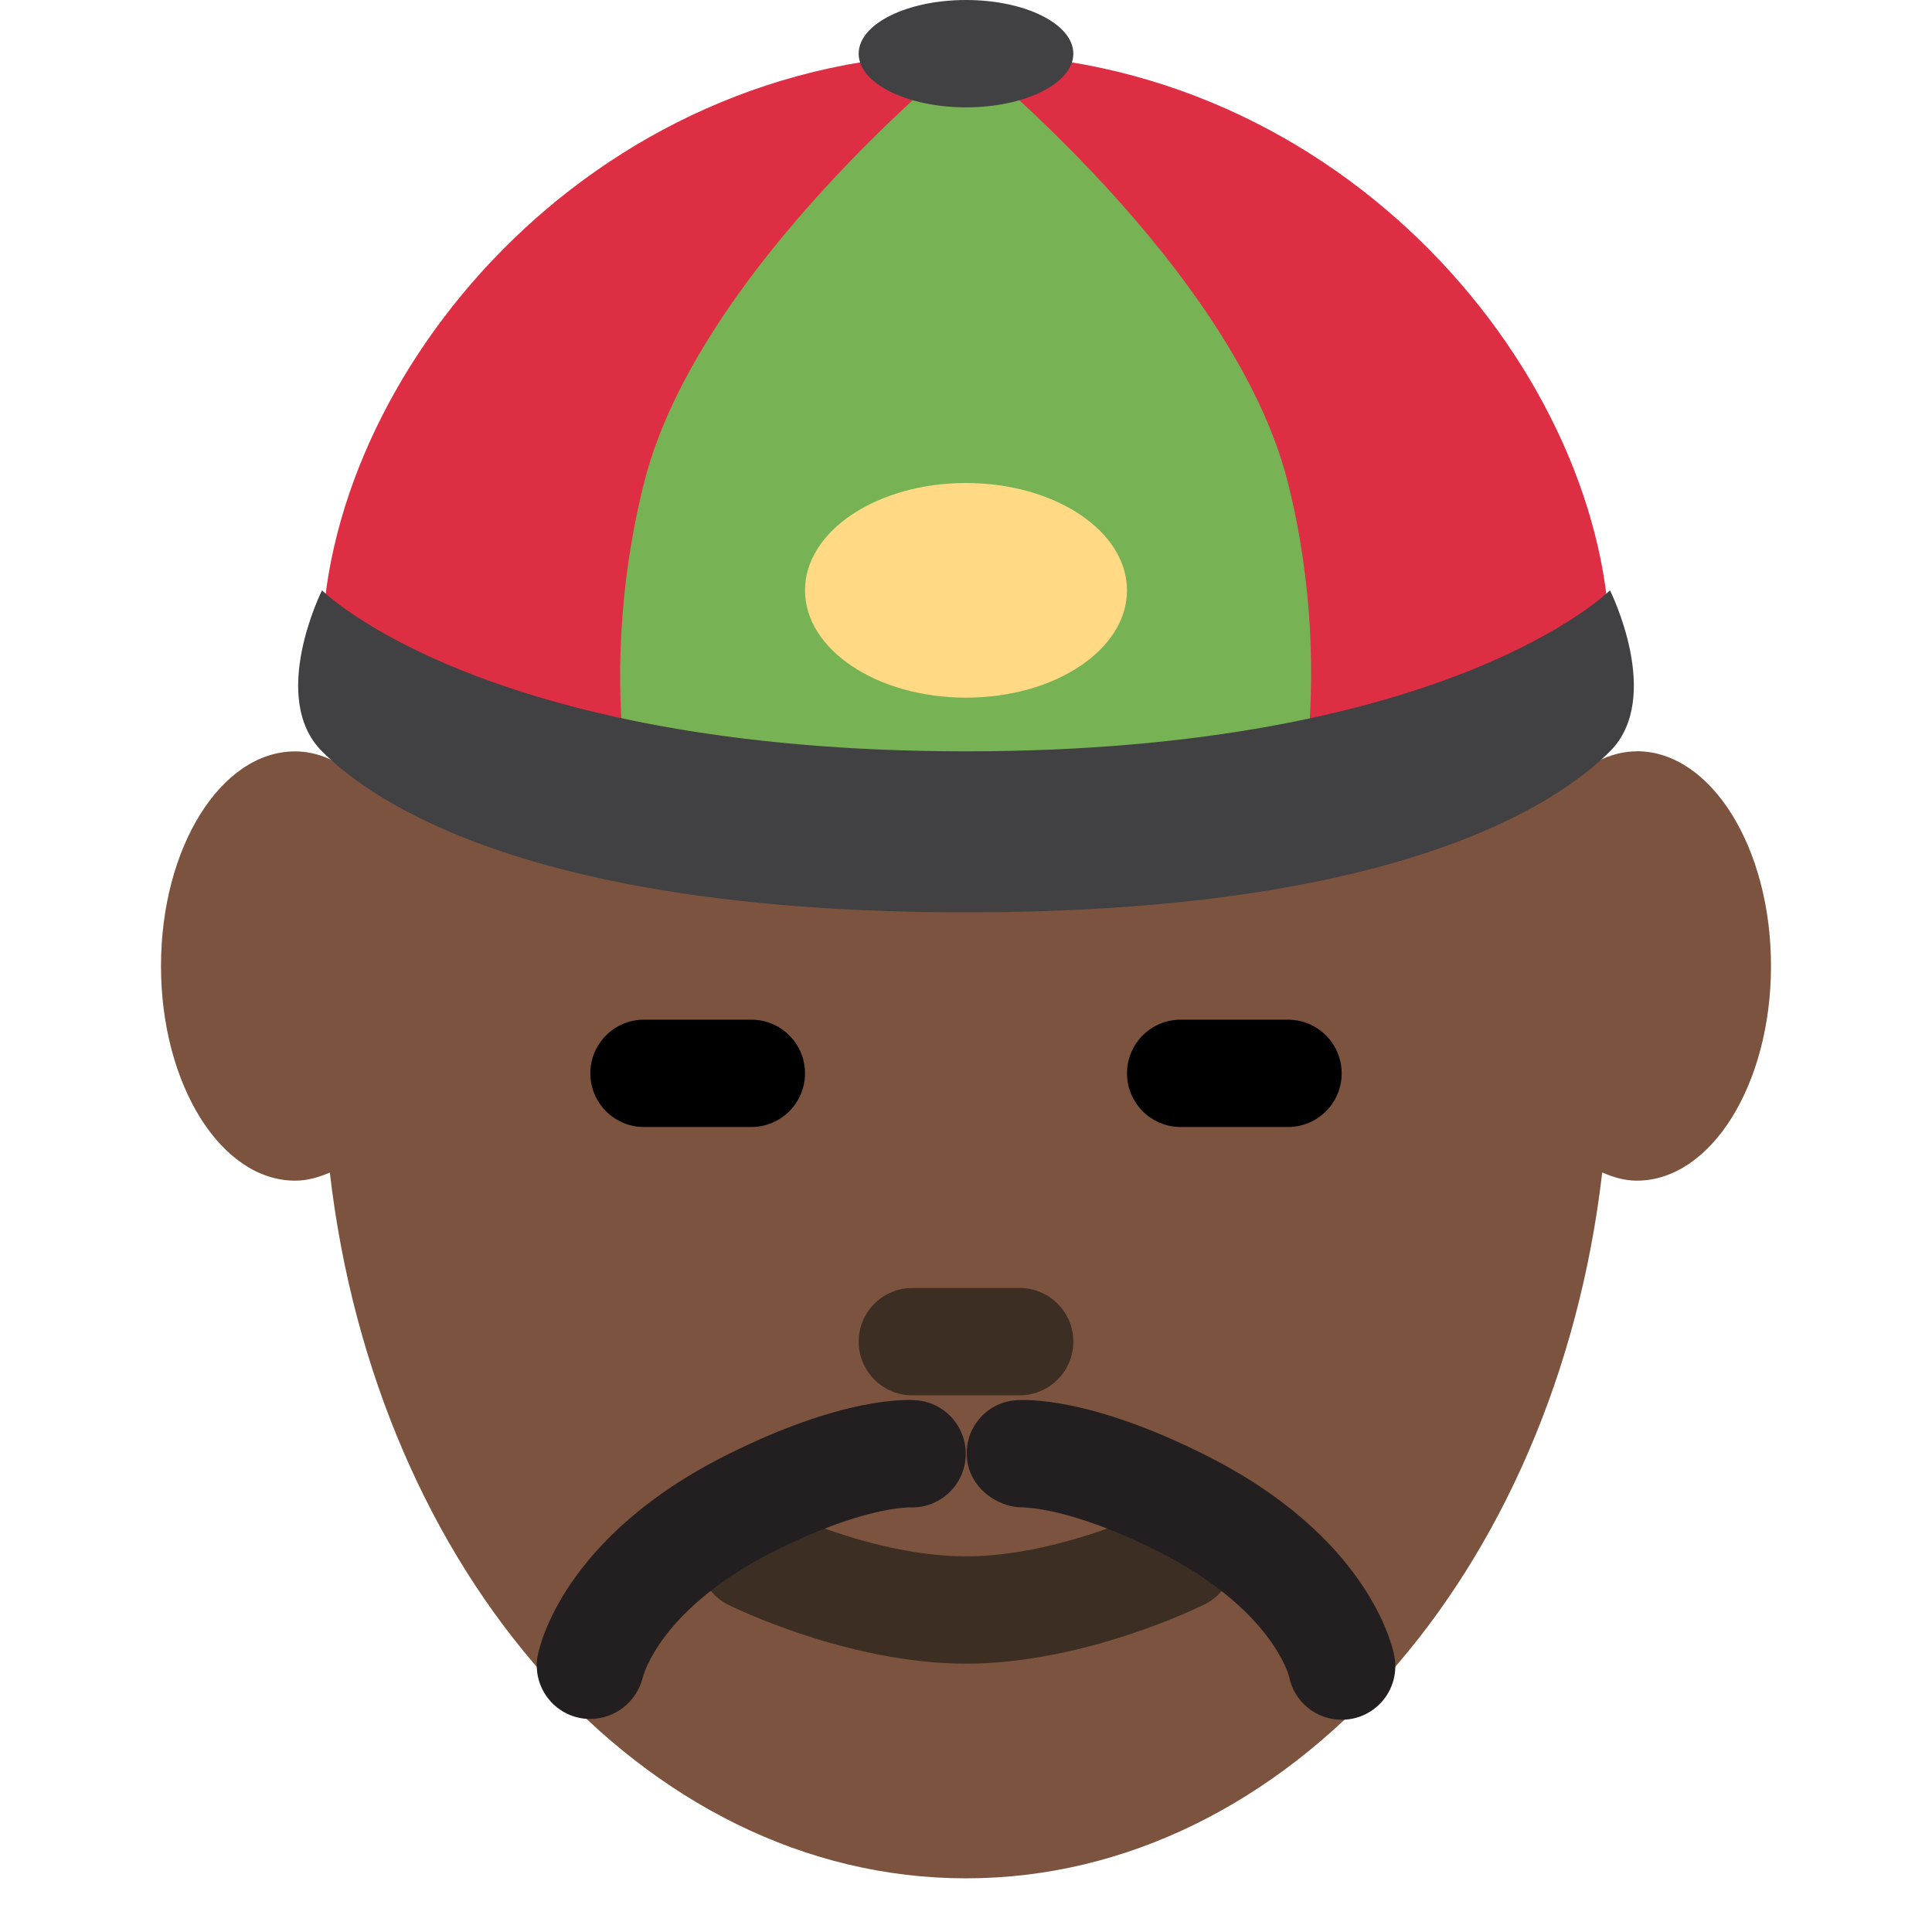
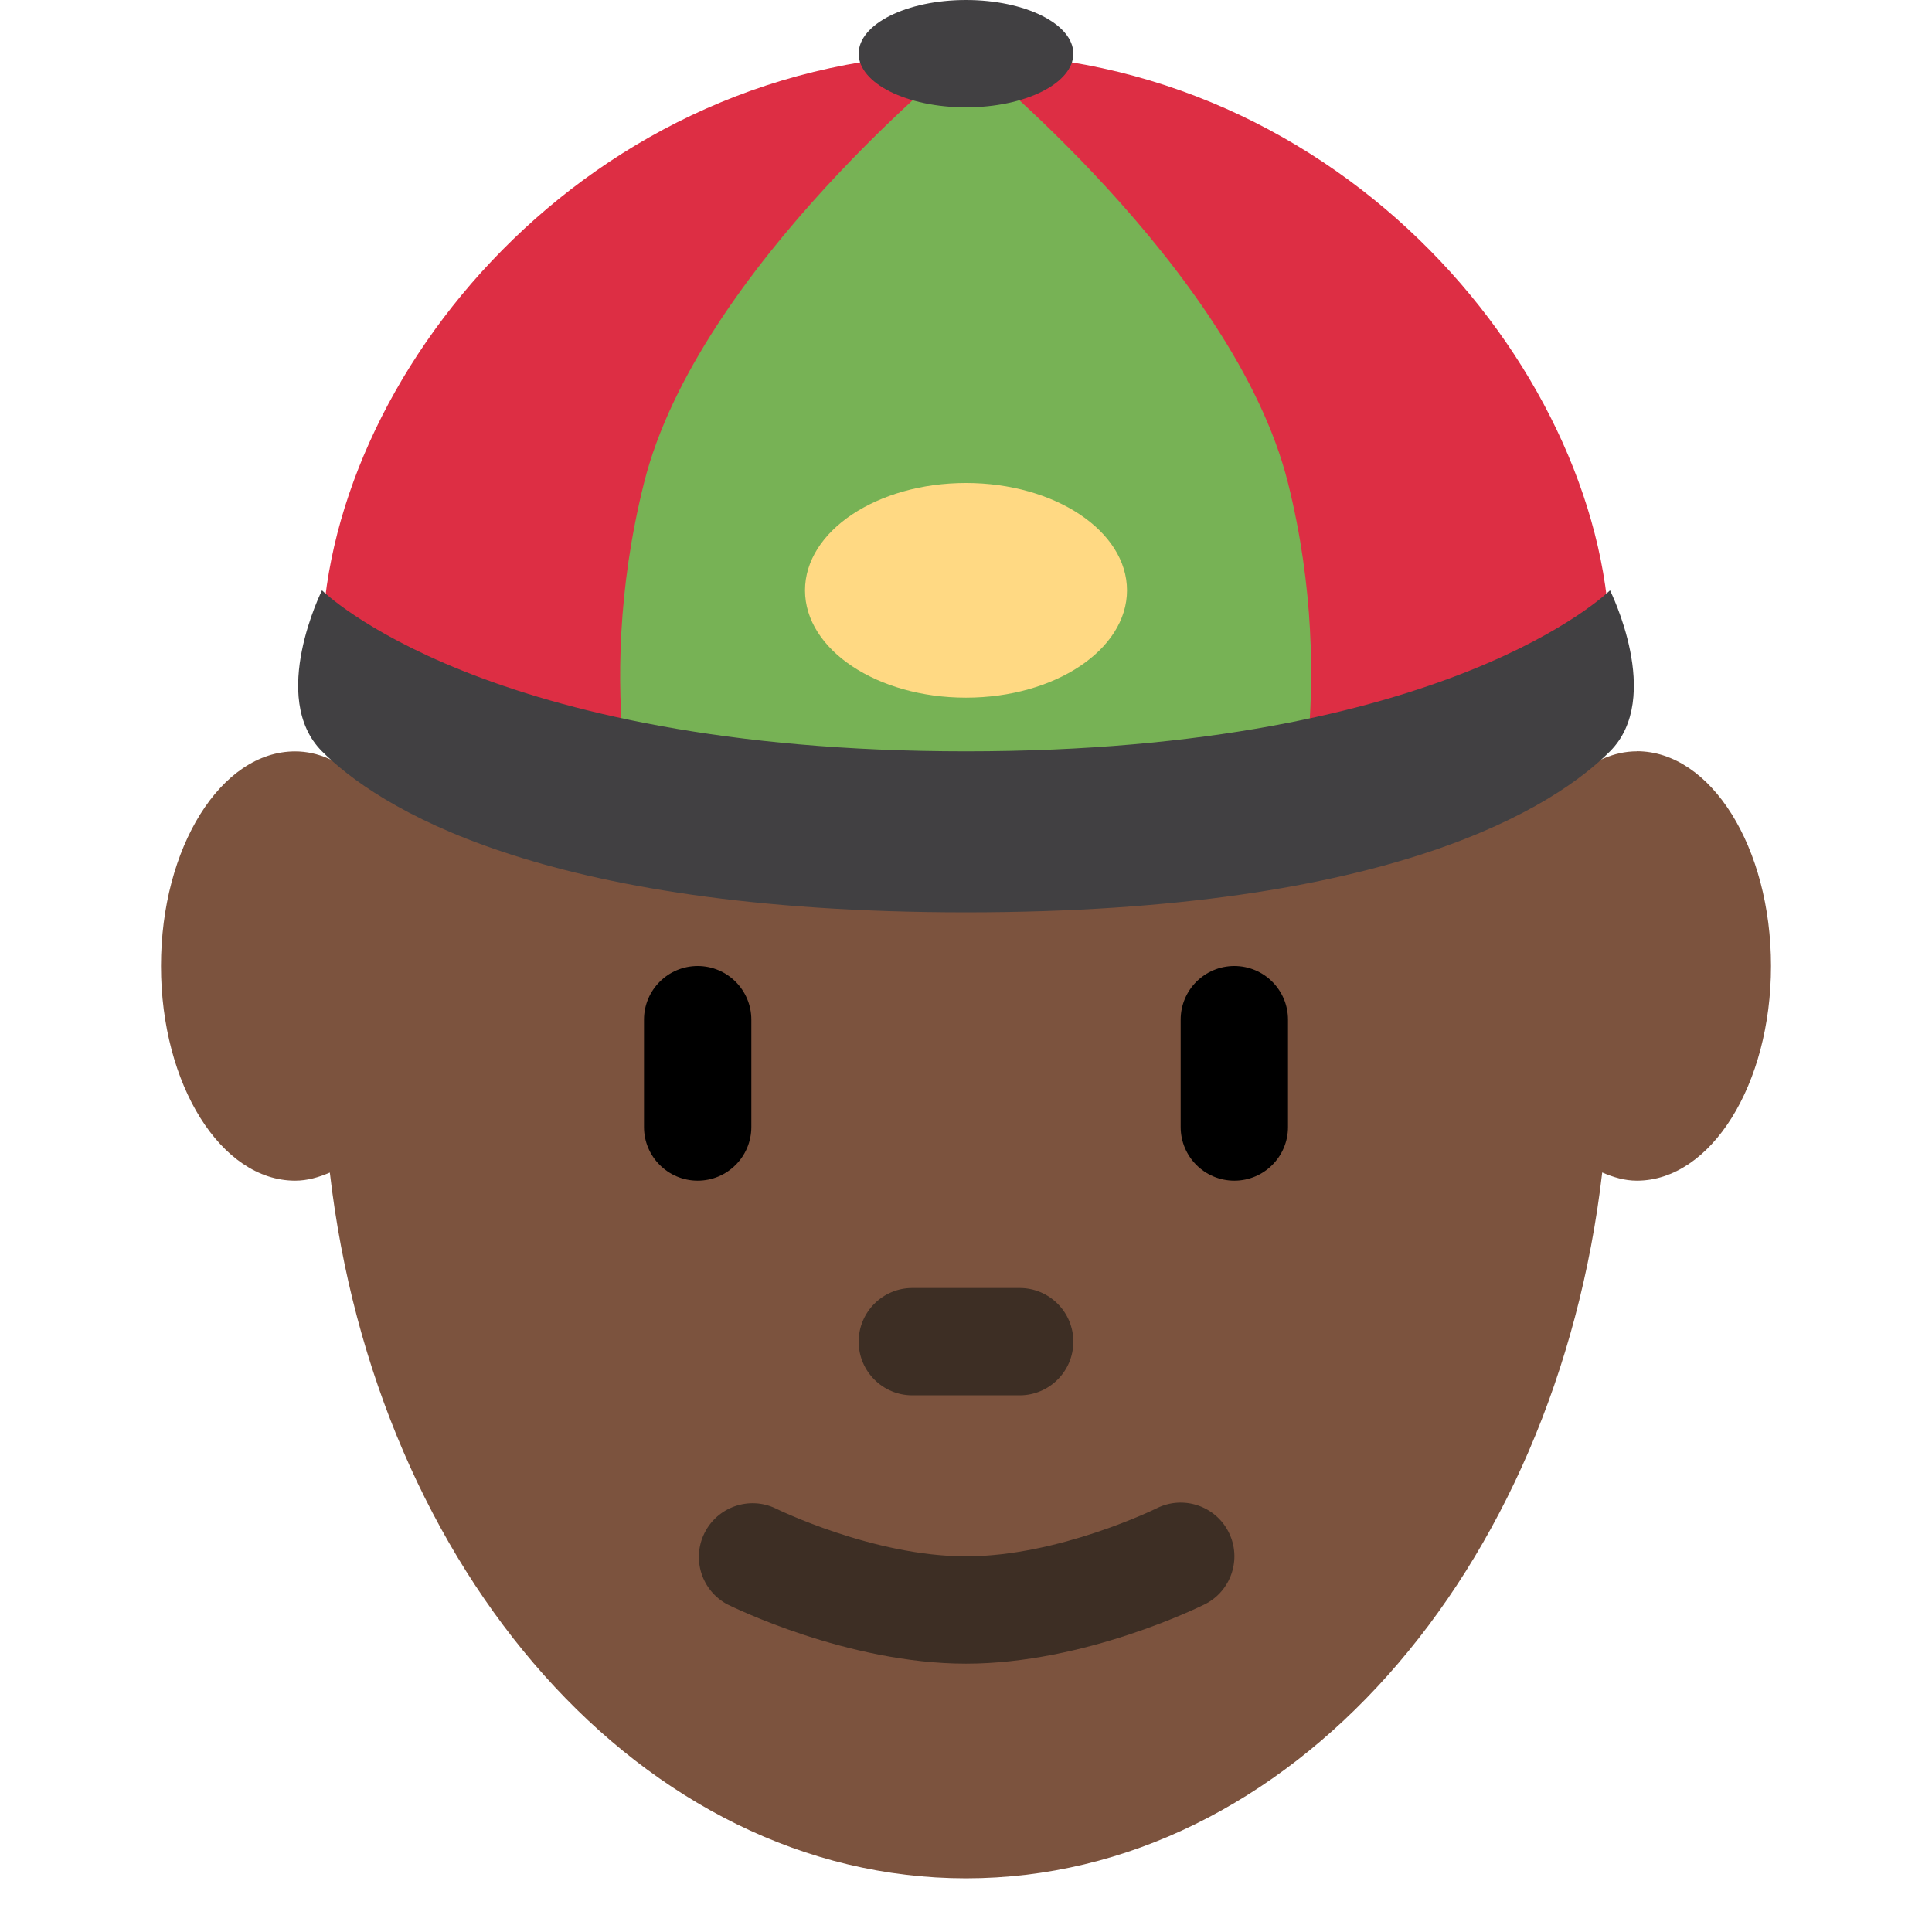
<svg xmlns="http://www.w3.org/2000/svg" viewBox="0 0 45 45">
  <defs>
    <clipPath id="a">
      <path d="M0 36h36V0H0v36z" />
    </clipPath>
  </defs>
  <g clip-path="url(#a)" transform="matrix(1.25 0 0 -1.25 0 45)">
    <path d="M30.5 22c-.428 0-.824-.188-1.177-.49C27.69 27.54 23.244 31.874 18 31.874c-5.244 0-9.691-4.335-11.324-10.366-.352.303-.748.491-1.176.491C4.119 22 3 20.21 3 18s1.119-4 2.5-4c.225 0 .438.062.646.151C7.006 6.712 11.978 1 18 1c6.021 0 10.993 5.713 11.855 13.153.207-.09.42-.153.645-.153 1.381 0 2.5 1.791 2.5 4 0 2.21-1.119 4.002-2.5 4.002" fill="#7c533e" />
-     <path d="M14 15h-2a1 1 0 1 0 0 2h2a1 1 0 1 0 0-2M24 15h-2a1 1 0 1 0 0 2h2a1 1 0 1 0 0-2" />
    <path d="M6 23.89C6 28.945 10.958 35 18 35c7.041 0 12-6.055 12-11.11 0-.723-4.959-2.89-12-2.89-7.042 0-12 2.167-12 2.89" fill="#dd2e44" />
    <path d="M18 5c-2.21 0-4.357 1.061-4.447 1.105a1.001 1.001 0 0 0 .893 1.791C14.464 7.886 16.27 7 18 7c1.73 0 3.536.886 3.554.896a1 1 0 1 0 .893-1.791C22.356 6.061 20.211 5 18 5M19 10h-2a1 1 0 1 0 0 2h2a1 1 0 1 0 0-2" fill="#3d2e24" />
    <path d="M18 35s5-4 6-8c.97-3.88 0-7 0-7H12s-1 2.999 0 7c1 4 6 8 6 8" fill="#77b255" />
    <path d="M6 25s3-3 12-3 12 3 12 3 1-2 0-3-4-3-12-3-11 2-12 3 0 3 0 3M16 35c0 .553.896 1 2 1 1.105 0 2-.447 2-1 0-.551-.895-1-2-1-1.104 0-2 .449-2 1" fill="#414042" />
    <path d="M15 25c0 1.104 1.343 2 3 2s3-.896 3-2c0-1.105-1.343-2-3-2s-3 .895-3 2" fill="#ffd983" />
-     <path d="M10.998 3.969a.997.997 0 0 0-.98 1.176c.043.224.51 2.238 3.535 3.75 2.145 1.072 3.323 1.03 3.535 1.012a1 1 0 0 0-.151-1.994c-.058-.007-.884-.004-2.49-.807-2.129-1.065-2.457-2.311-2.47-2.364a1.016 1.016 0 0 0-.979-.773" fill="#231f20" />
-     <path d="M24.999 3.955a.998.998 0 0 0-.98.811c-.009.028-.337 1.275-2.466 2.34-1.635.817-2.467.8-2.493.807-.509-.003-1.012.398-1.044.938a.989.989 0 0 0 .896 1.056c.214.018 1.394.058 3.535-1.013 3.024-1.51 3.491-3.525 3.534-3.75a.997.997 0 0 0-.982-1.189" fill="#231f20" />
+     <path d="M13 14a1 1 0 0 0-1 1v2a1 1 0 0 0 2 0v-2a1 1 0 0 0-1-1M23 14a1 1 0 0 0-1 1v2a1 1 0 1 0 2 0v-2a1 1 0 0 0-1-1" />
  </g>
</svg>
